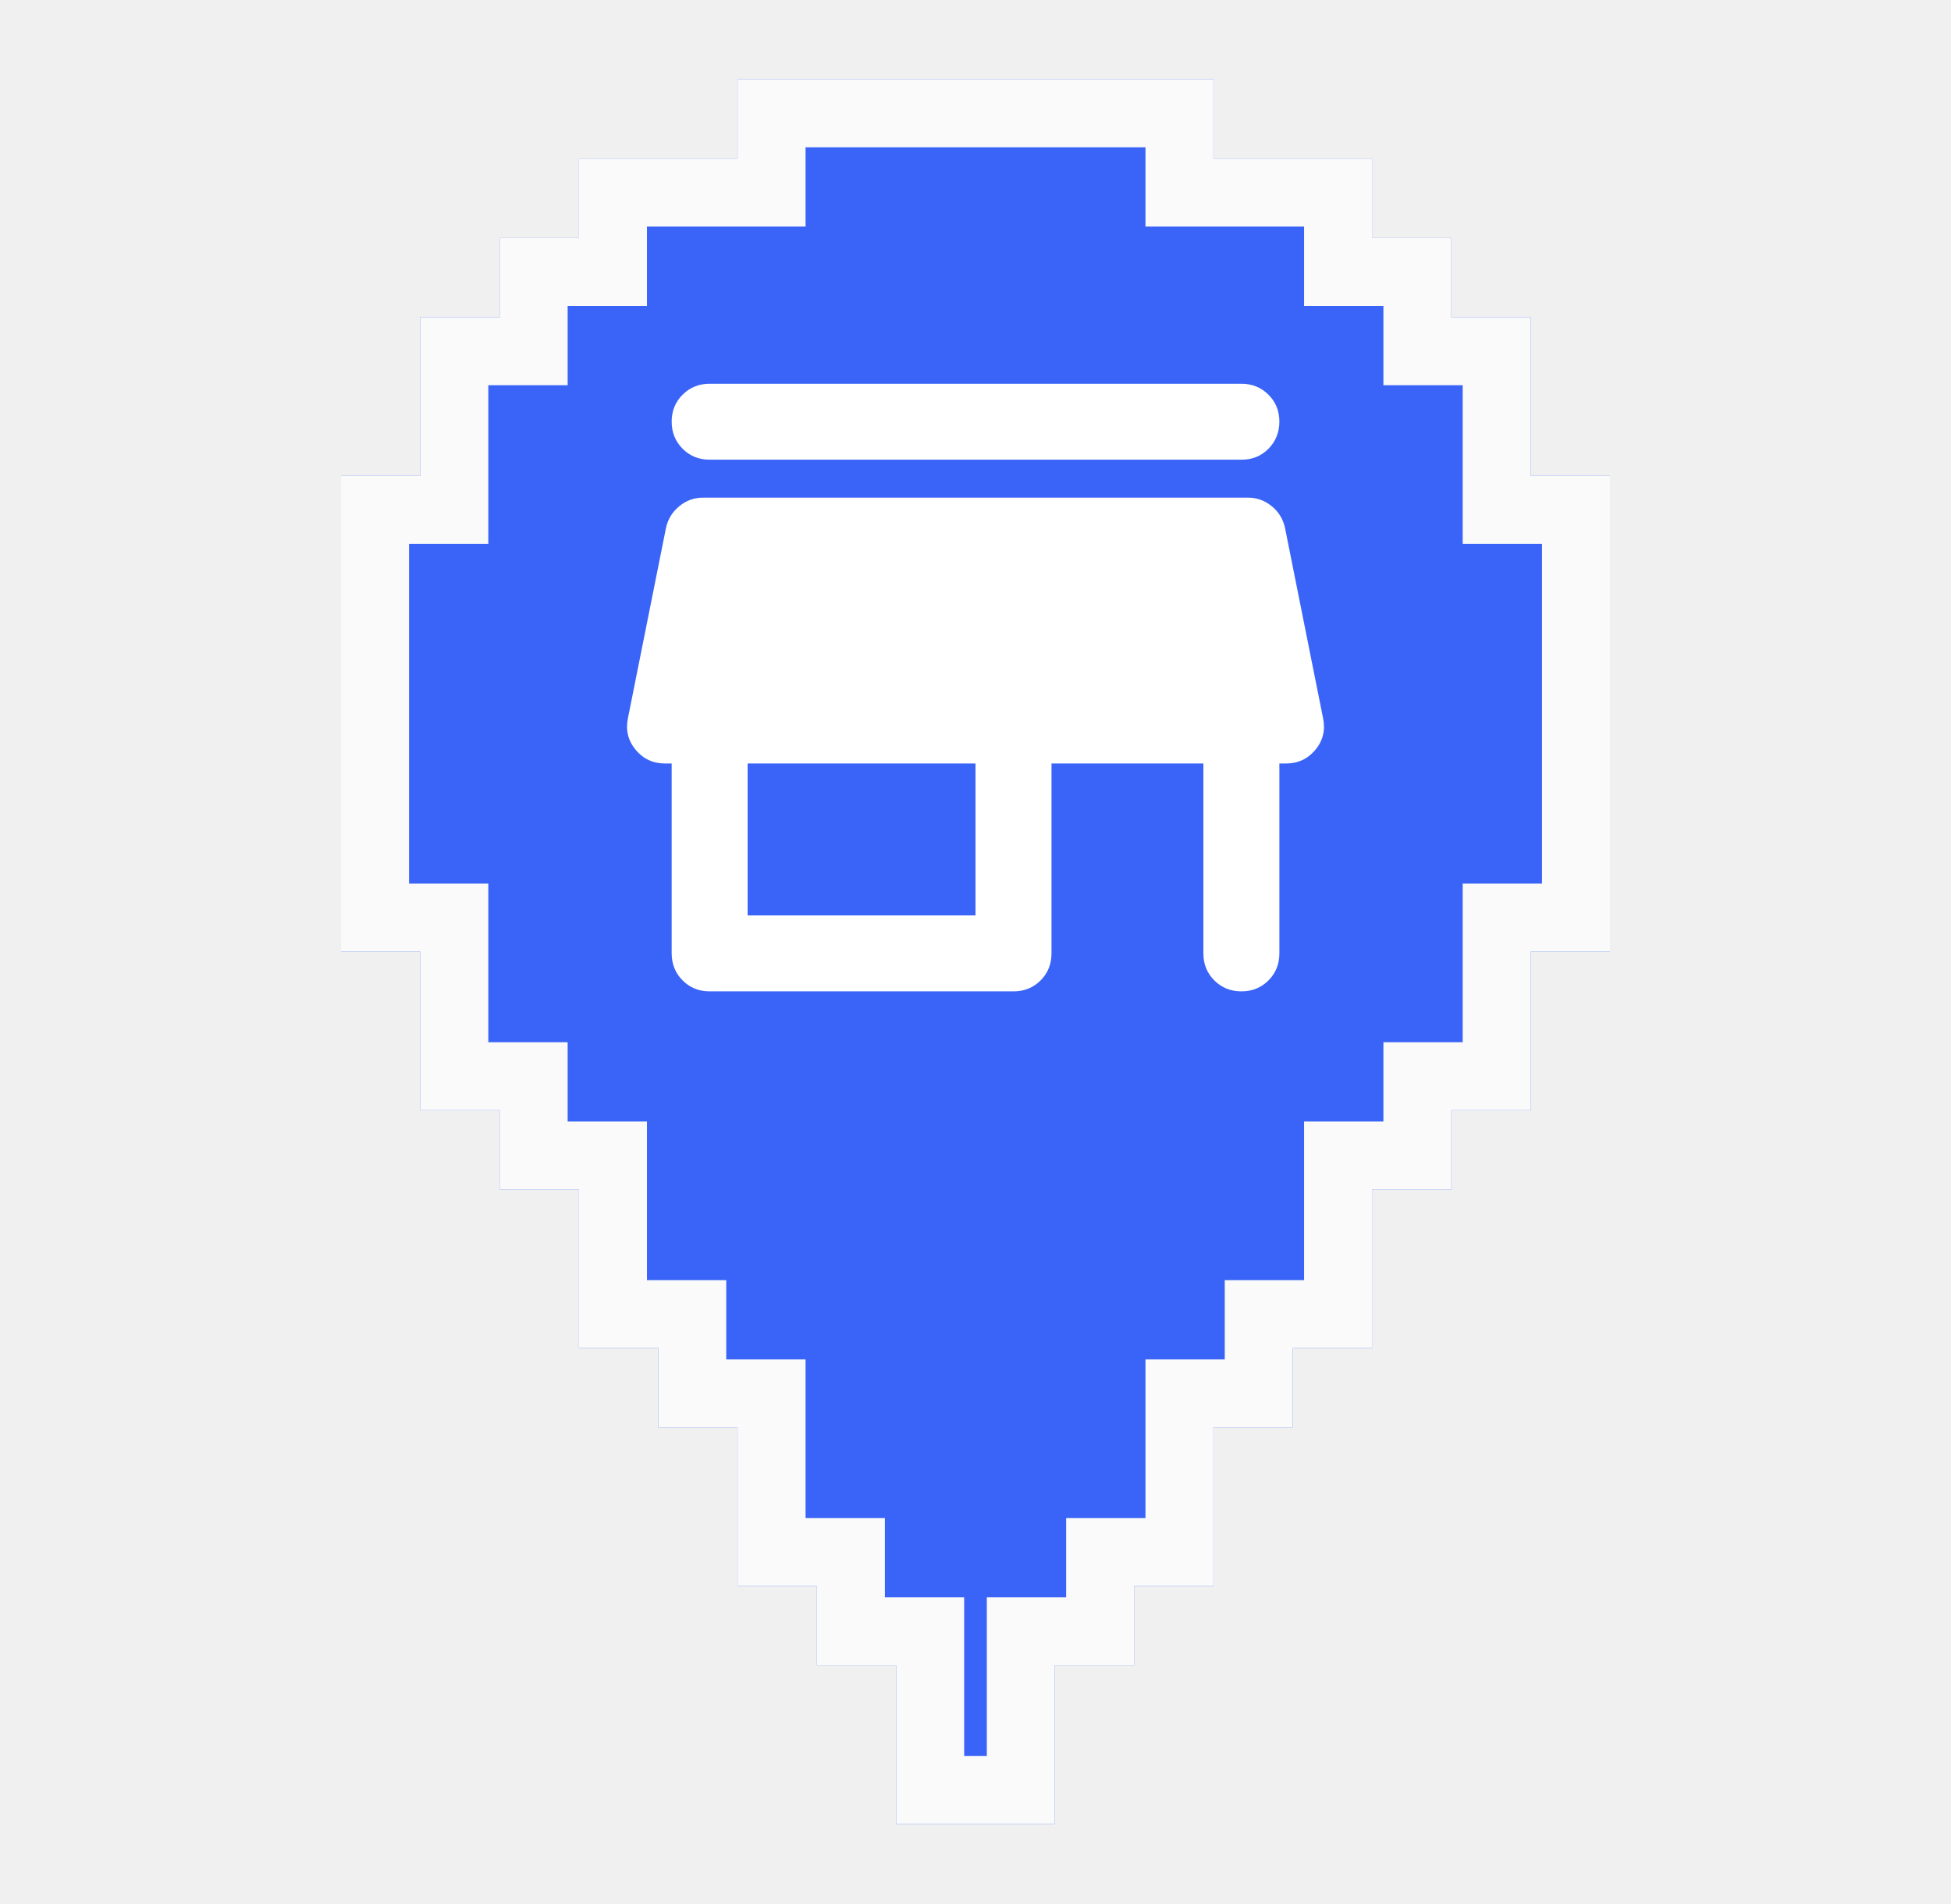
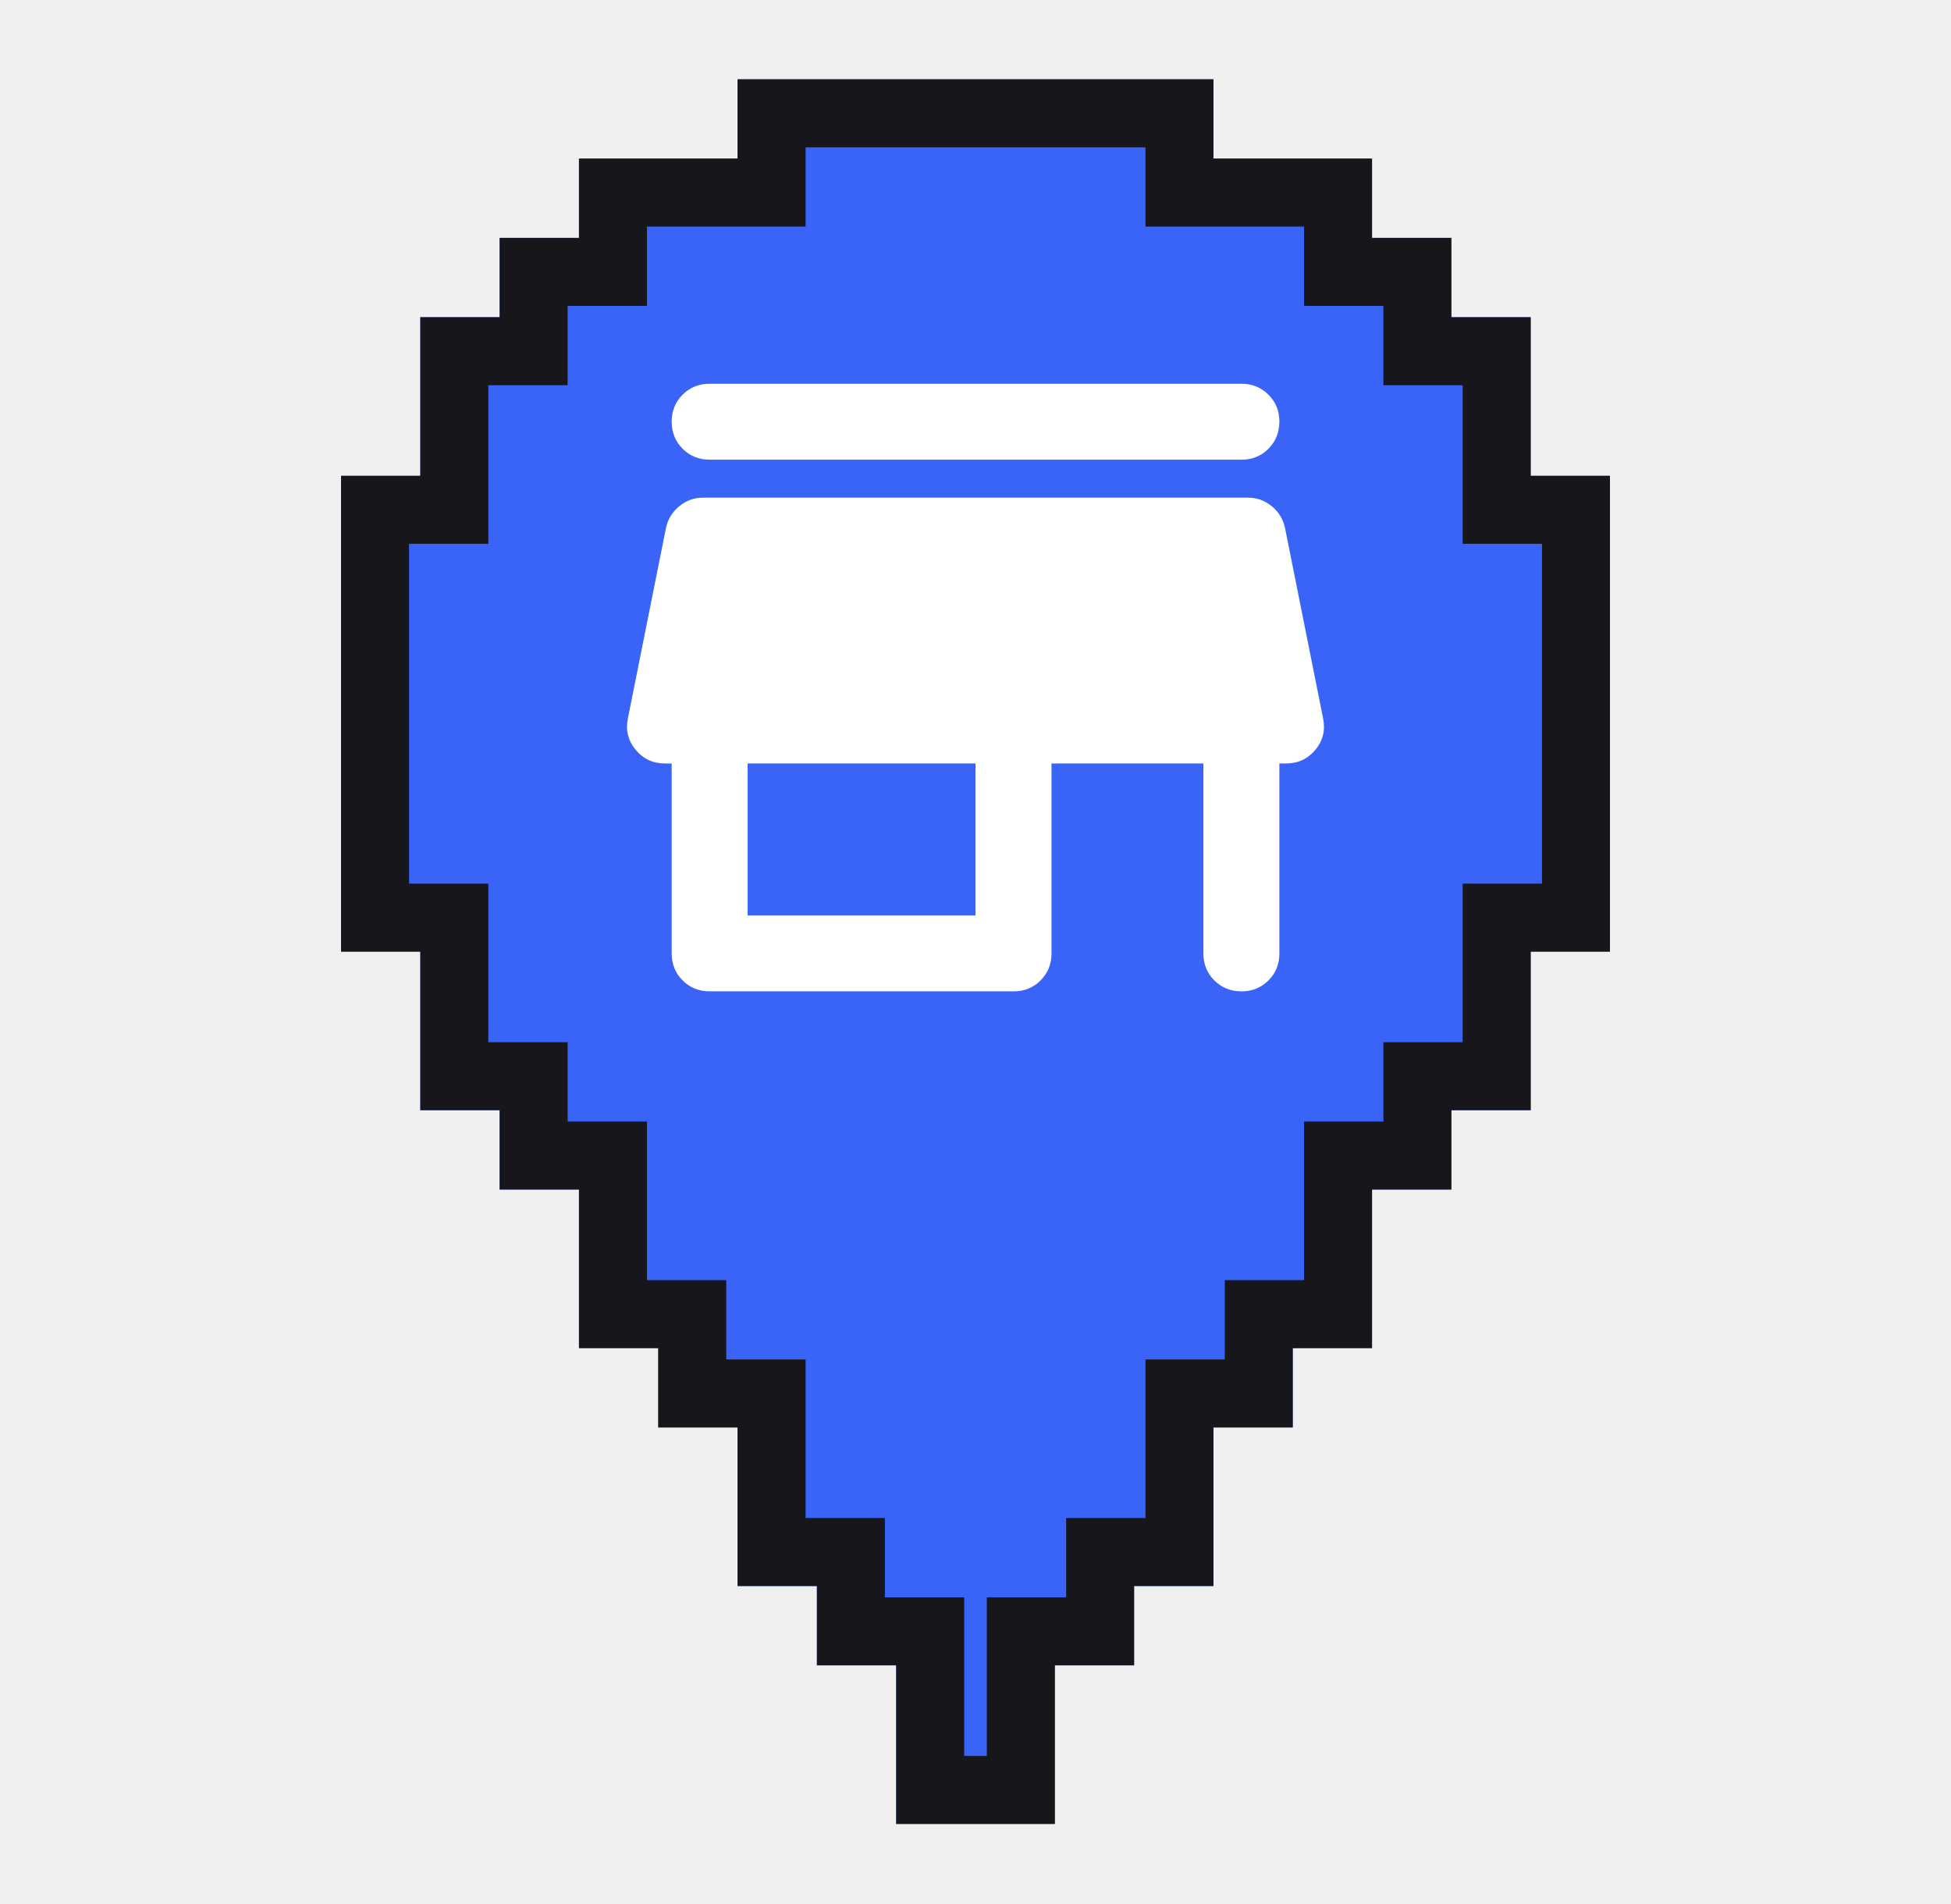
<svg xmlns="http://www.w3.org/2000/svg" width="41" height="40" viewBox="0 0 41 40" fill="none">
  <mask id="path-1-inside-1_6251_10362" fill="white">
    <path d="M25.5 1.667V3.333H28.833V5H30.5V6.667H32.167V10H33.833V20H32.167V23.333H30.5V25H28.833V28.333H27.167V30H25.5V33.333H23.833V35H22.167V38.333H18.833V35H17.167V33.333H15.5V30H13.833V28.333H12.167V25H10.5V23.333H8.833V20H7.167V10H8.833V6.667H10.5V5H12.167V3.333H15.5V1.667H25.5Z" />
  </mask>
  <path d="M25.5 1.667V3.333H28.833V5H30.5V6.667H32.167V10H33.833V20H32.167V23.333H30.5V25H28.833V28.333H27.167V30H25.5V33.333H23.833V35H22.167V38.333H18.833V35H17.167V33.333H15.5V30H13.833V28.333H12.167V25H10.5V23.333H8.833V20H7.167V10H8.833V6.667H10.5V5H12.167V3.333H15.5V1.667H25.5Z" fill="#3A64F8" />
-   <path d="M25.5 1.667H26.929V0.238H25.5V1.667ZM25.5 3.333H24.072V4.762H25.5V3.333ZM28.833 3.333H30.262V1.904H28.833V3.333ZM28.833 5H27.405V6.429H28.833V5ZM30.5 5H31.929V3.571H30.5V5ZM30.5 6.667H29.072V8.096H30.5V6.667ZM32.167 6.667H33.596V5.238H32.167V6.667ZM32.167 10H30.738V11.429H32.167V10ZM33.833 10H35.262V8.571H33.833V10ZM33.833 20V21.429H35.262V20H33.833ZM32.167 20V18.571H30.738V20H32.167ZM32.167 23.333V24.762H33.596V23.333H32.167ZM30.5 23.333V21.904H29.072V23.333H30.5ZM30.5 25V26.429H31.929V25H30.5ZM28.833 25V23.571H27.405V25H28.833ZM28.833 28.333V29.762H30.262V28.333H28.833ZM27.167 28.333V26.904H25.738V28.333H27.167ZM27.167 30V31.429H28.596V30H27.167ZM25.5 30V28.571H24.072V30H25.5ZM25.5 33.333V34.762H26.929V33.333H25.5ZM23.833 33.333V31.904H22.405V33.333H23.833ZM23.833 35V36.429H25.262V35H23.833ZM22.167 35V33.571H20.738V35H22.167ZM22.167 38.333V39.762H23.596V38.333H22.167ZM18.833 38.333H17.405V39.762H18.833V38.333ZM18.833 35H20.262V33.571H18.833V35ZM17.167 35H15.739V36.429H17.167V35ZM17.167 33.333H18.596V31.904H17.167V33.333ZM15.5 33.333H14.072V34.762H15.5V33.333ZM15.5 30H16.929V28.571H15.5V30ZM13.833 30H12.405V31.429H13.833V30ZM13.833 28.333H15.262V26.904H13.833V28.333ZM12.167 28.333H10.739V29.762H12.167V28.333ZM12.167 25H13.596V23.571H12.167V25ZM10.5 25H9.072V26.429H10.5V25ZM10.5 23.333H11.929V21.904H10.5V23.333ZM8.833 23.333H7.405V24.762H8.833V23.333ZM8.833 20H10.262V18.571H8.833V20ZM7.167 20H5.739V21.429H7.167V20ZM7.167 10V8.571H5.739V10H7.167ZM8.833 10V11.429H10.262V10H8.833ZM8.833 6.667V5.238H7.405V6.667H8.833ZM10.5 6.667V8.096H11.929V6.667H10.5ZM10.5 5V3.571H9.072V5H10.5ZM12.167 5V6.429H13.596V5H12.167ZM12.167 3.333V1.904H10.739V3.333H12.167ZM15.5 3.333V4.762H16.929V3.333H15.5ZM15.5 1.667V0.238H14.072V1.667H15.5ZM25.5 1.667H24.072V3.333H25.5H26.929V1.667H25.5ZM25.5 3.333V4.762H28.833V3.333V1.904H25.5V3.333ZM28.833 3.333H27.405V5H28.833H30.262V3.333H28.833ZM28.833 5V6.429H30.5V5V3.571H28.833V5ZM30.5 5H29.072V6.667H30.5H31.929V5H30.5ZM30.5 6.667V8.096H32.167V6.667V5.238H30.5V6.667ZM32.167 6.667H30.738V10H32.167H33.596V6.667H32.167ZM32.167 10V11.429H33.833V10V8.571H32.167V10ZM33.833 10H32.405V20H33.833H35.262V10H33.833ZM33.833 20V18.571H32.167V20V21.429H33.833V20ZM32.167 20H30.738V23.333H32.167H33.596V20H32.167ZM32.167 23.333V21.904H30.5V23.333V24.762H32.167V23.333ZM30.5 23.333H29.072V25H30.5H31.929V23.333H30.5ZM30.5 25V23.571H28.833V25V26.429H30.5V25ZM28.833 25H27.405V28.333H28.833H30.262V25H28.833ZM28.833 28.333V26.904H27.167V28.333V29.762H28.833V28.333ZM27.167 28.333H25.738V30H27.167H28.596V28.333H27.167ZM27.167 30V28.571H25.5V30V31.429H27.167V30ZM25.5 30H24.072V33.333H25.5H26.929V30H25.5ZM25.5 33.333V31.904H23.833V33.333V34.762H25.5V33.333ZM23.833 33.333H22.405V35H23.833H25.262V33.333H23.833ZM23.833 35V33.571H22.167V35V36.429H23.833V35ZM22.167 35H20.738V38.333H22.167H23.596V35H22.167ZM22.167 38.333V36.904H18.833V38.333V39.762H22.167V38.333ZM18.833 38.333H20.262V35H18.833H17.405V38.333H18.833ZM18.833 35V33.571H17.167V35V36.429H18.833V35ZM17.167 35H18.596V33.333H17.167H15.739V35H17.167ZM17.167 33.333V31.904H15.5V33.333V34.762H17.167V33.333ZM15.5 33.333H16.929V30H15.5H14.072V33.333H15.5ZM15.5 30V28.571H13.833V30V31.429H15.5V30ZM13.833 30H15.262V28.333H13.833H12.405V30H13.833ZM13.833 28.333V26.904H12.167V28.333V29.762H13.833V28.333ZM12.167 28.333H13.596V25H12.167H10.739V28.333H12.167ZM12.167 25V23.571H10.5V25V26.429H12.167V25ZM10.5 25H11.929V23.333H10.5H9.072V25H10.5ZM10.5 23.333V21.904H8.833V23.333V24.762H10.5V23.333ZM8.833 23.333H10.262V20H8.833H7.405V23.333H8.833ZM8.833 20V18.571H7.167V20V21.429H8.833V20ZM7.167 20H8.596V10H7.167H5.739V20H7.167ZM7.167 10V11.429H8.833V10V8.571H7.167V10ZM8.833 10H10.262V6.667H8.833H7.405V10H8.833ZM8.833 6.667V8.096H10.5V6.667V5.238H8.833V6.667ZM10.5 6.667H11.929V5H10.5H9.072V6.667H10.5ZM10.5 5V6.429H12.167V5V3.571H10.5V5ZM12.167 5H13.596V3.333H12.167H10.739V5H12.167ZM12.167 3.333V4.762H15.5V3.333V1.904H12.167V3.333ZM15.5 3.333H16.929V1.667H15.5H14.072V3.333H15.5ZM15.5 1.667V3.096H25.5V1.667V0.238H15.5V1.667Z" fill="#FAFAFA" mask="url(#path-1-inside-1_6251_10362)" />
+   <path d="M25.5 1.667H26.929V0.238H25.5V1.667ZM25.5 3.333H24.072V4.762H25.5V3.333ZM28.833 3.333H30.262V1.904H28.833V3.333ZM28.833 5H27.405V6.429H28.833V5ZM30.5 5H31.929V3.571H30.5V5ZM30.5 6.667H29.072V8.096H30.5V6.667ZM32.167 6.667H33.596V5.238H32.167V6.667ZM32.167 10H30.738V11.429H32.167V10ZM33.833 10H35.262V8.571H33.833V10ZM33.833 20V21.429H35.262V20H33.833ZM32.167 20V18.571H30.738V20H32.167ZM32.167 23.333V24.762H33.596V23.333H32.167ZM30.5 23.333V21.904H29.072V23.333H30.5ZM30.5 25V26.429H31.929V25H30.5ZM28.833 25V23.571H27.405V25H28.833ZM28.833 28.333V29.762H30.262V28.333H28.833ZM27.167 28.333V26.904H25.738V28.333H27.167ZM27.167 30V31.429H28.596V30H27.167ZM25.5 30V28.571H24.072V30H25.5ZM25.5 33.333V34.762H26.929V33.333H25.5ZM23.833 33.333V31.904H22.405V33.333H23.833ZM23.833 35V36.429H25.262V35H23.833ZM22.167 35V33.571H20.738V35H22.167ZM22.167 38.333V39.762H23.596V38.333H22.167ZM18.833 38.333H17.405V39.762H18.833V38.333ZM18.833 35H20.262V33.571H18.833V35ZM17.167 35H15.739V36.429H17.167V35ZM17.167 33.333H18.596V31.904H17.167V33.333ZM15.5 33.333H14.072V34.762H15.5V33.333ZM15.5 30H16.929V28.571H15.5V30ZM13.833 30H12.405V31.429H13.833V30ZM13.833 28.333H15.262V26.904H13.833V28.333ZM12.167 28.333H10.739V29.762H12.167V28.333ZM12.167 25H13.596V23.571H12.167V25ZM10.5 25H9.072V26.429H10.5V25ZM10.5 23.333H11.929V21.904H10.5V23.333ZM8.833 23.333H7.405V24.762H8.833V23.333ZM8.833 20H10.262V18.571H8.833V20ZM7.167 20H5.739V21.429H7.167V20ZM7.167 10V8.571H5.739V10H7.167ZM8.833 10V11.429H10.262V10H8.833ZM8.833 6.667V5.238H7.405V6.667H8.833ZM10.5 6.667V8.096H11.929V6.667H10.5ZM10.5 5V3.571H9.072V5H10.5ZM12.167 5V6.429H13.596V5H12.167ZM12.167 3.333V1.904H10.739V3.333H12.167ZM15.5 3.333V4.762H16.929V3.333H15.5ZM15.5 1.667V0.238H14.072V1.667H15.5ZM25.5 1.667H24.072V3.333H25.5H26.929V1.667H25.5ZM25.5 3.333V4.762H28.833V3.333V1.904H25.5V3.333ZM28.833 3.333H27.405V5H28.833H30.262V3.333H28.833ZM28.833 5V6.429H30.5V5V3.571H28.833V5ZM30.5 5H29.072V6.667H30.5H31.929V5H30.5ZM30.5 6.667V8.096H32.167V6.667V5.238H30.5V6.667ZM32.167 6.667H30.738V10H32.167H33.596V6.667H32.167ZM32.167 10V11.429H33.833V10V8.571H32.167V10ZM33.833 10H32.405V20H33.833H35.262V10H33.833ZM33.833 20V18.571H32.167V20V21.429H33.833V20ZM32.167 20H30.738V23.333H32.167H33.596V20H32.167ZM32.167 23.333V21.904H30.5V23.333V24.762H32.167V23.333ZM30.5 23.333H29.072V25H30.5H31.929V23.333H30.5ZM30.5 25V23.571H28.833V25V26.429H30.5V25ZM28.833 25H27.405V28.333H28.833H30.262V25H28.833ZM28.833 28.333V26.904H27.167V28.333V29.762H28.833V28.333ZM27.167 28.333H25.738V30H27.167H28.596V28.333H27.167ZM27.167 30V28.571H25.5V30V31.429H27.167V30ZM25.5 30H24.072V33.333H25.5H26.929V30H25.5ZM25.5 33.333V31.904H23.833V33.333V34.762H25.5V33.333ZM23.833 33.333H22.405V35H23.833H25.262V33.333H23.833ZM23.833 35V33.571H22.167V35V36.429H23.833V35ZM22.167 35H20.738V38.333H22.167H23.596V35H22.167ZM22.167 38.333V36.904H18.833V38.333V39.762H22.167V38.333ZM18.833 38.333H20.262V35H18.833H17.405V38.333H18.833ZM18.833 35V33.571H17.167V35V36.429H18.833V35ZM17.167 35H18.596V33.333H17.167H15.739V35H17.167ZM17.167 33.333V31.904H15.5V33.333V34.762H17.167V33.333ZM15.5 33.333H16.929V30H15.5H14.072V33.333H15.5ZM15.5 30V28.571H13.833V30V31.429H15.5V30ZM13.833 30H15.262V28.333H13.833H12.405V30H13.833ZM13.833 28.333V26.904H12.167V28.333V29.762H13.833V28.333ZM12.167 28.333H13.596V25H12.167H10.739V28.333H12.167ZM12.167 25V23.571H10.5V25V26.429H12.167V25ZM10.5 25H11.929V23.333H10.5H9.072V25H10.5ZM10.5 23.333V21.904H8.833V23.333V24.762H10.5V23.333ZM8.833 23.333H10.262V20H8.833H7.405V23.333H8.833ZM8.833 20V18.571H7.167V20V21.429H8.833V20ZM7.167 20H8.596V10H7.167H5.739V20H7.167ZM7.167 10V11.429H8.833V10V8.571H7.167V10ZM8.833 10H10.262V6.667H8.833H7.405V10H8.833ZM8.833 6.667V8.096H10.5V6.667V5.238H8.833V6.667ZM10.5 6.667H11.929V5H10.5H9.072V6.667H10.5ZM10.5 5V6.429H12.167V5V3.571H10.5V5ZM12.167 5H13.596V3.333H12.167H10.739V5H12.167ZM12.167 3.333V4.762H15.5V3.333V1.904H12.167V3.333ZM15.5 3.333H16.929V1.667H15.5H14.072V3.333H15.5ZM15.5 1.667V3.096H25.5V1.667V0.238H15.5V1.667Z" fill="#17171B" mask="url(#path-1-inside-1_6251_10362)" />
  <path d="M14.913 8.065H26.087C26.314 8.065 26.503 8.142 26.656 8.295C26.81 8.448 26.886 8.637 26.886 8.863C26.885 9.089 26.808 9.278 26.656 9.432C26.503 9.586 26.314 9.662 26.087 9.661H14.913C14.687 9.661 14.498 9.585 14.345 9.431C14.192 9.278 14.116 9.089 14.115 8.863C14.115 8.637 14.191 8.448 14.345 8.295C14.499 8.142 14.688 8.065 14.913 8.065ZM14.913 20.835C14.687 20.835 14.498 20.759 14.345 20.605C14.192 20.452 14.116 20.263 14.115 20.037V16.046H13.976C13.723 16.046 13.517 15.95 13.357 15.757C13.197 15.563 13.144 15.341 13.197 15.089L13.995 11.098C14.035 10.912 14.129 10.759 14.275 10.639C14.421 10.519 14.587 10.459 14.774 10.459H26.227C26.413 10.459 26.579 10.519 26.726 10.639C26.872 10.759 26.965 10.912 27.005 11.098L27.803 15.089C27.857 15.341 27.803 15.564 27.644 15.757C27.484 15.949 27.278 16.046 27.025 16.046H26.886V20.037C26.886 20.263 26.809 20.453 26.656 20.606C26.502 20.759 26.313 20.836 26.087 20.835C25.862 20.835 25.672 20.758 25.519 20.605C25.366 20.453 25.289 20.263 25.289 20.037V16.046H22.097V20.037C22.097 20.263 22.02 20.453 21.867 20.606C21.713 20.759 21.524 20.836 21.299 20.835H14.913ZM15.711 19.239H20.5V16.046H15.711V19.239Z" fill="white" />
</svg>
